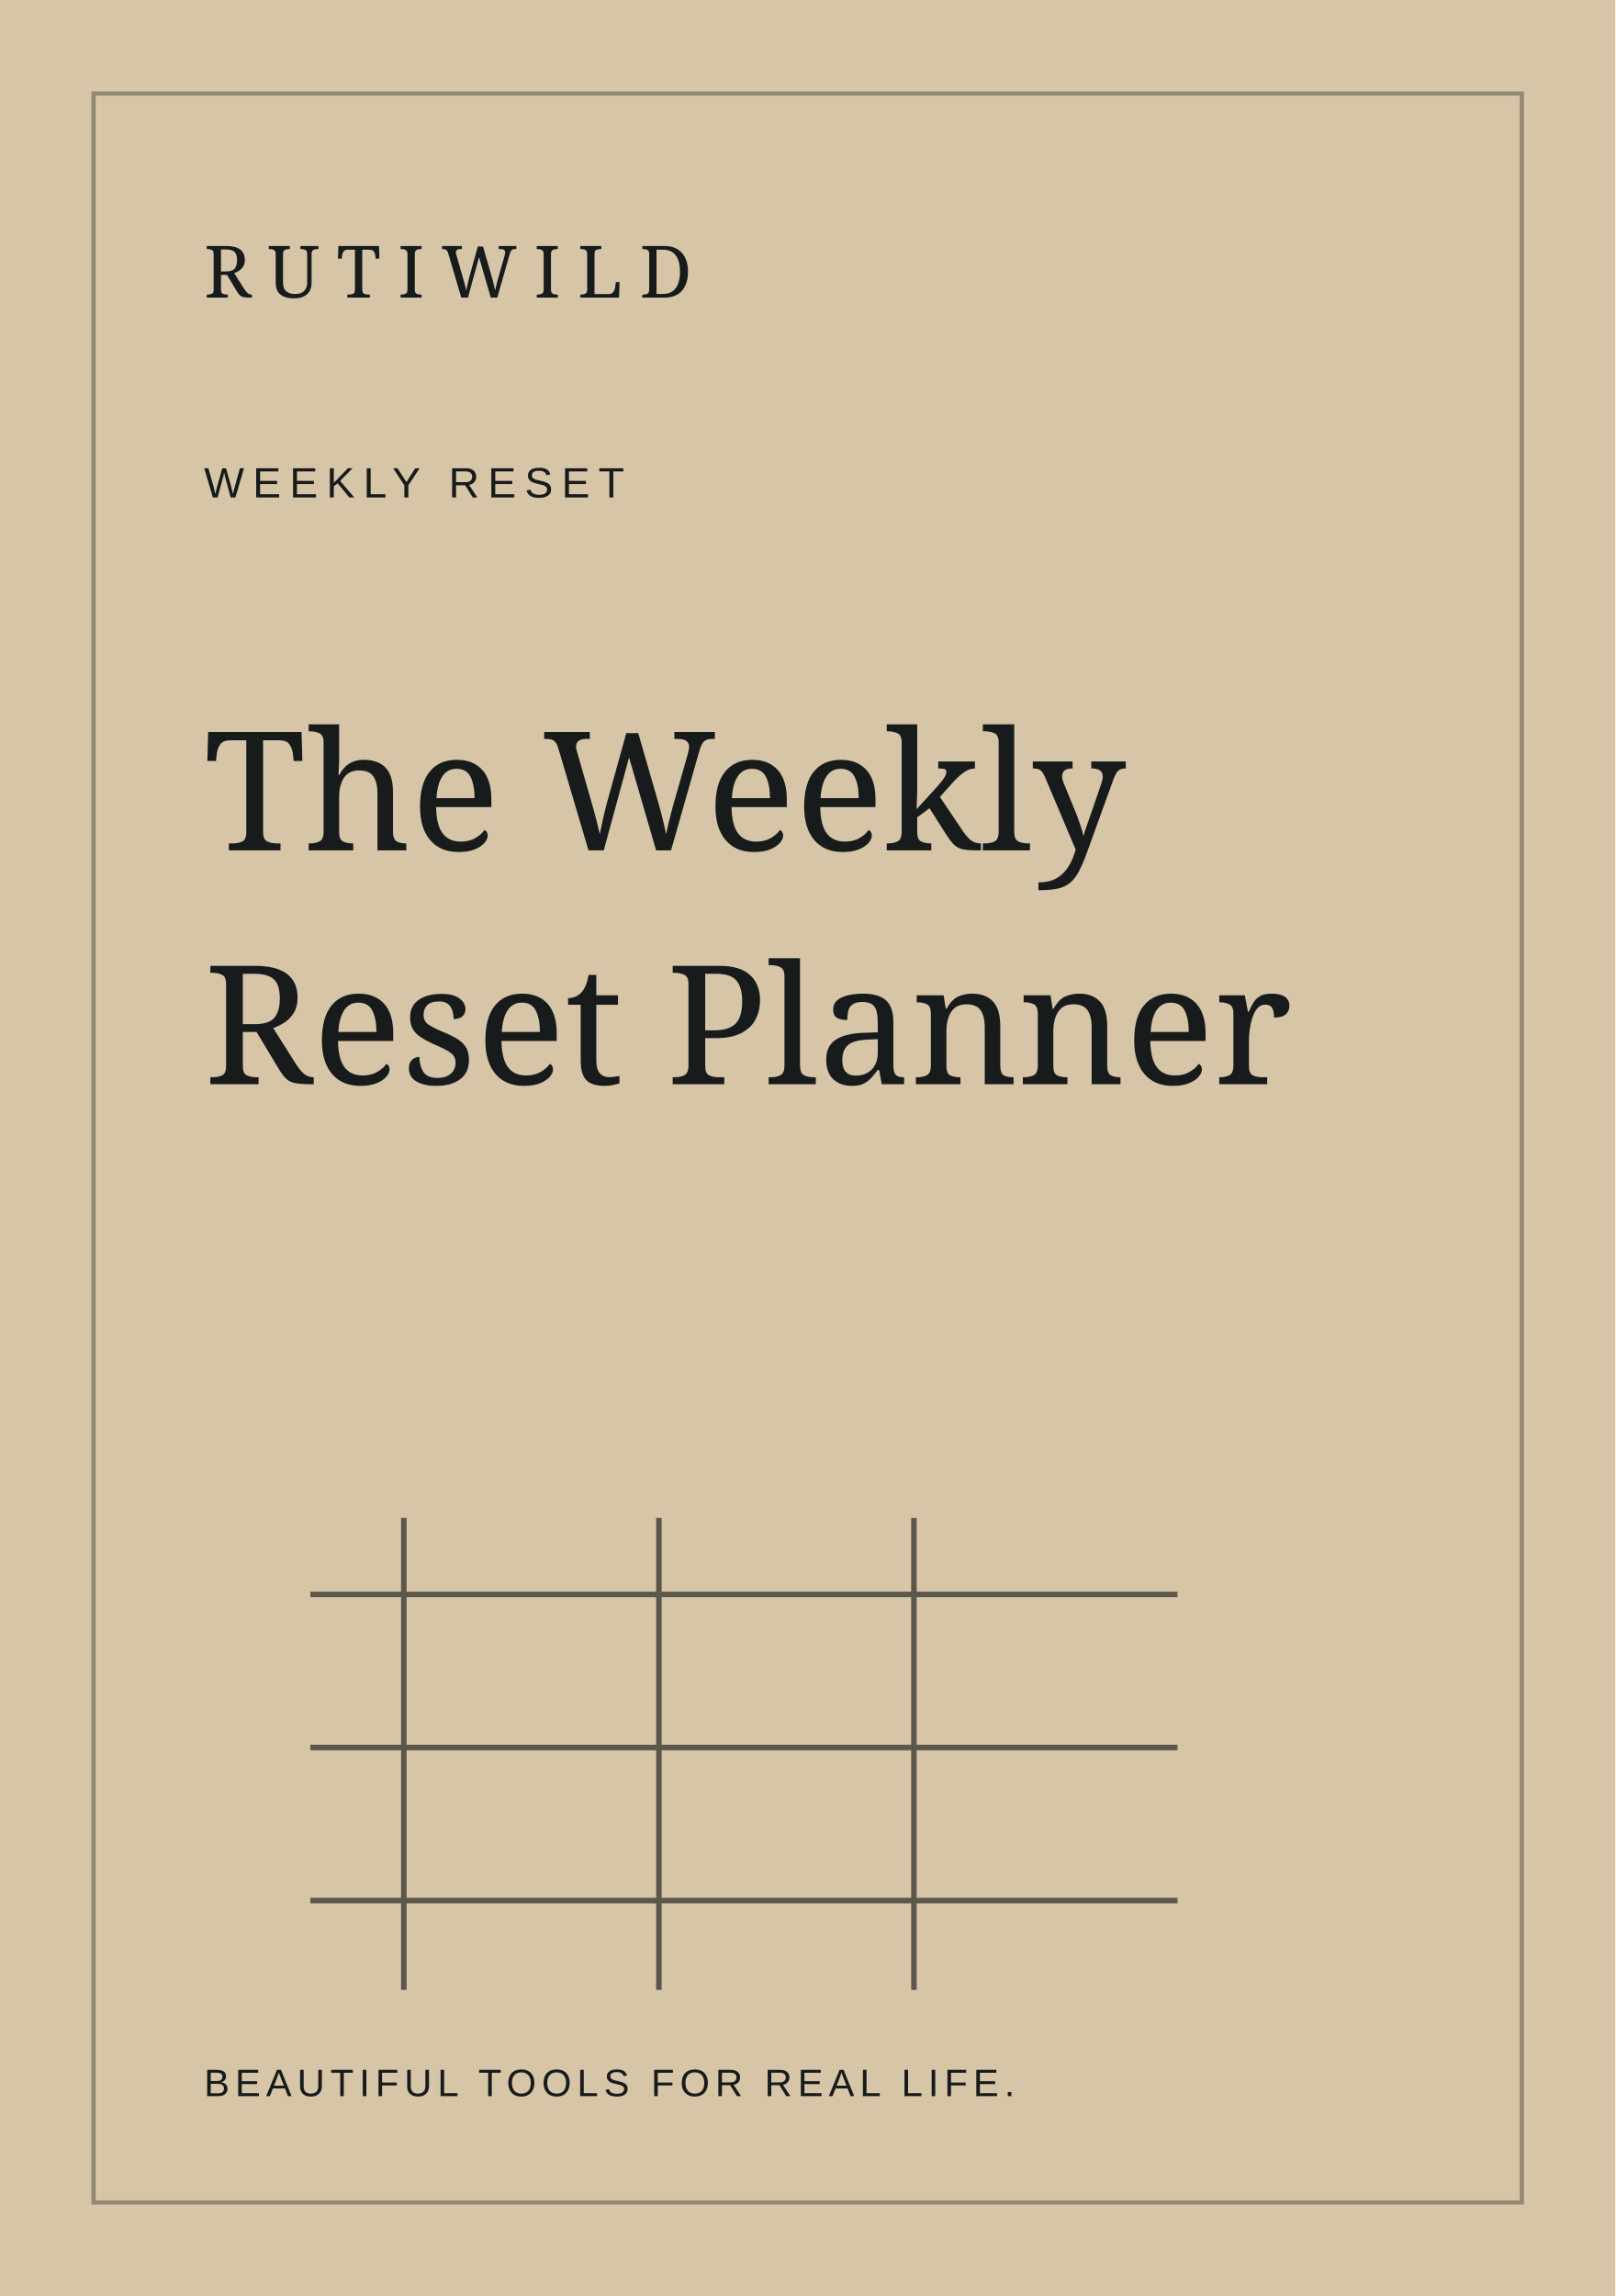
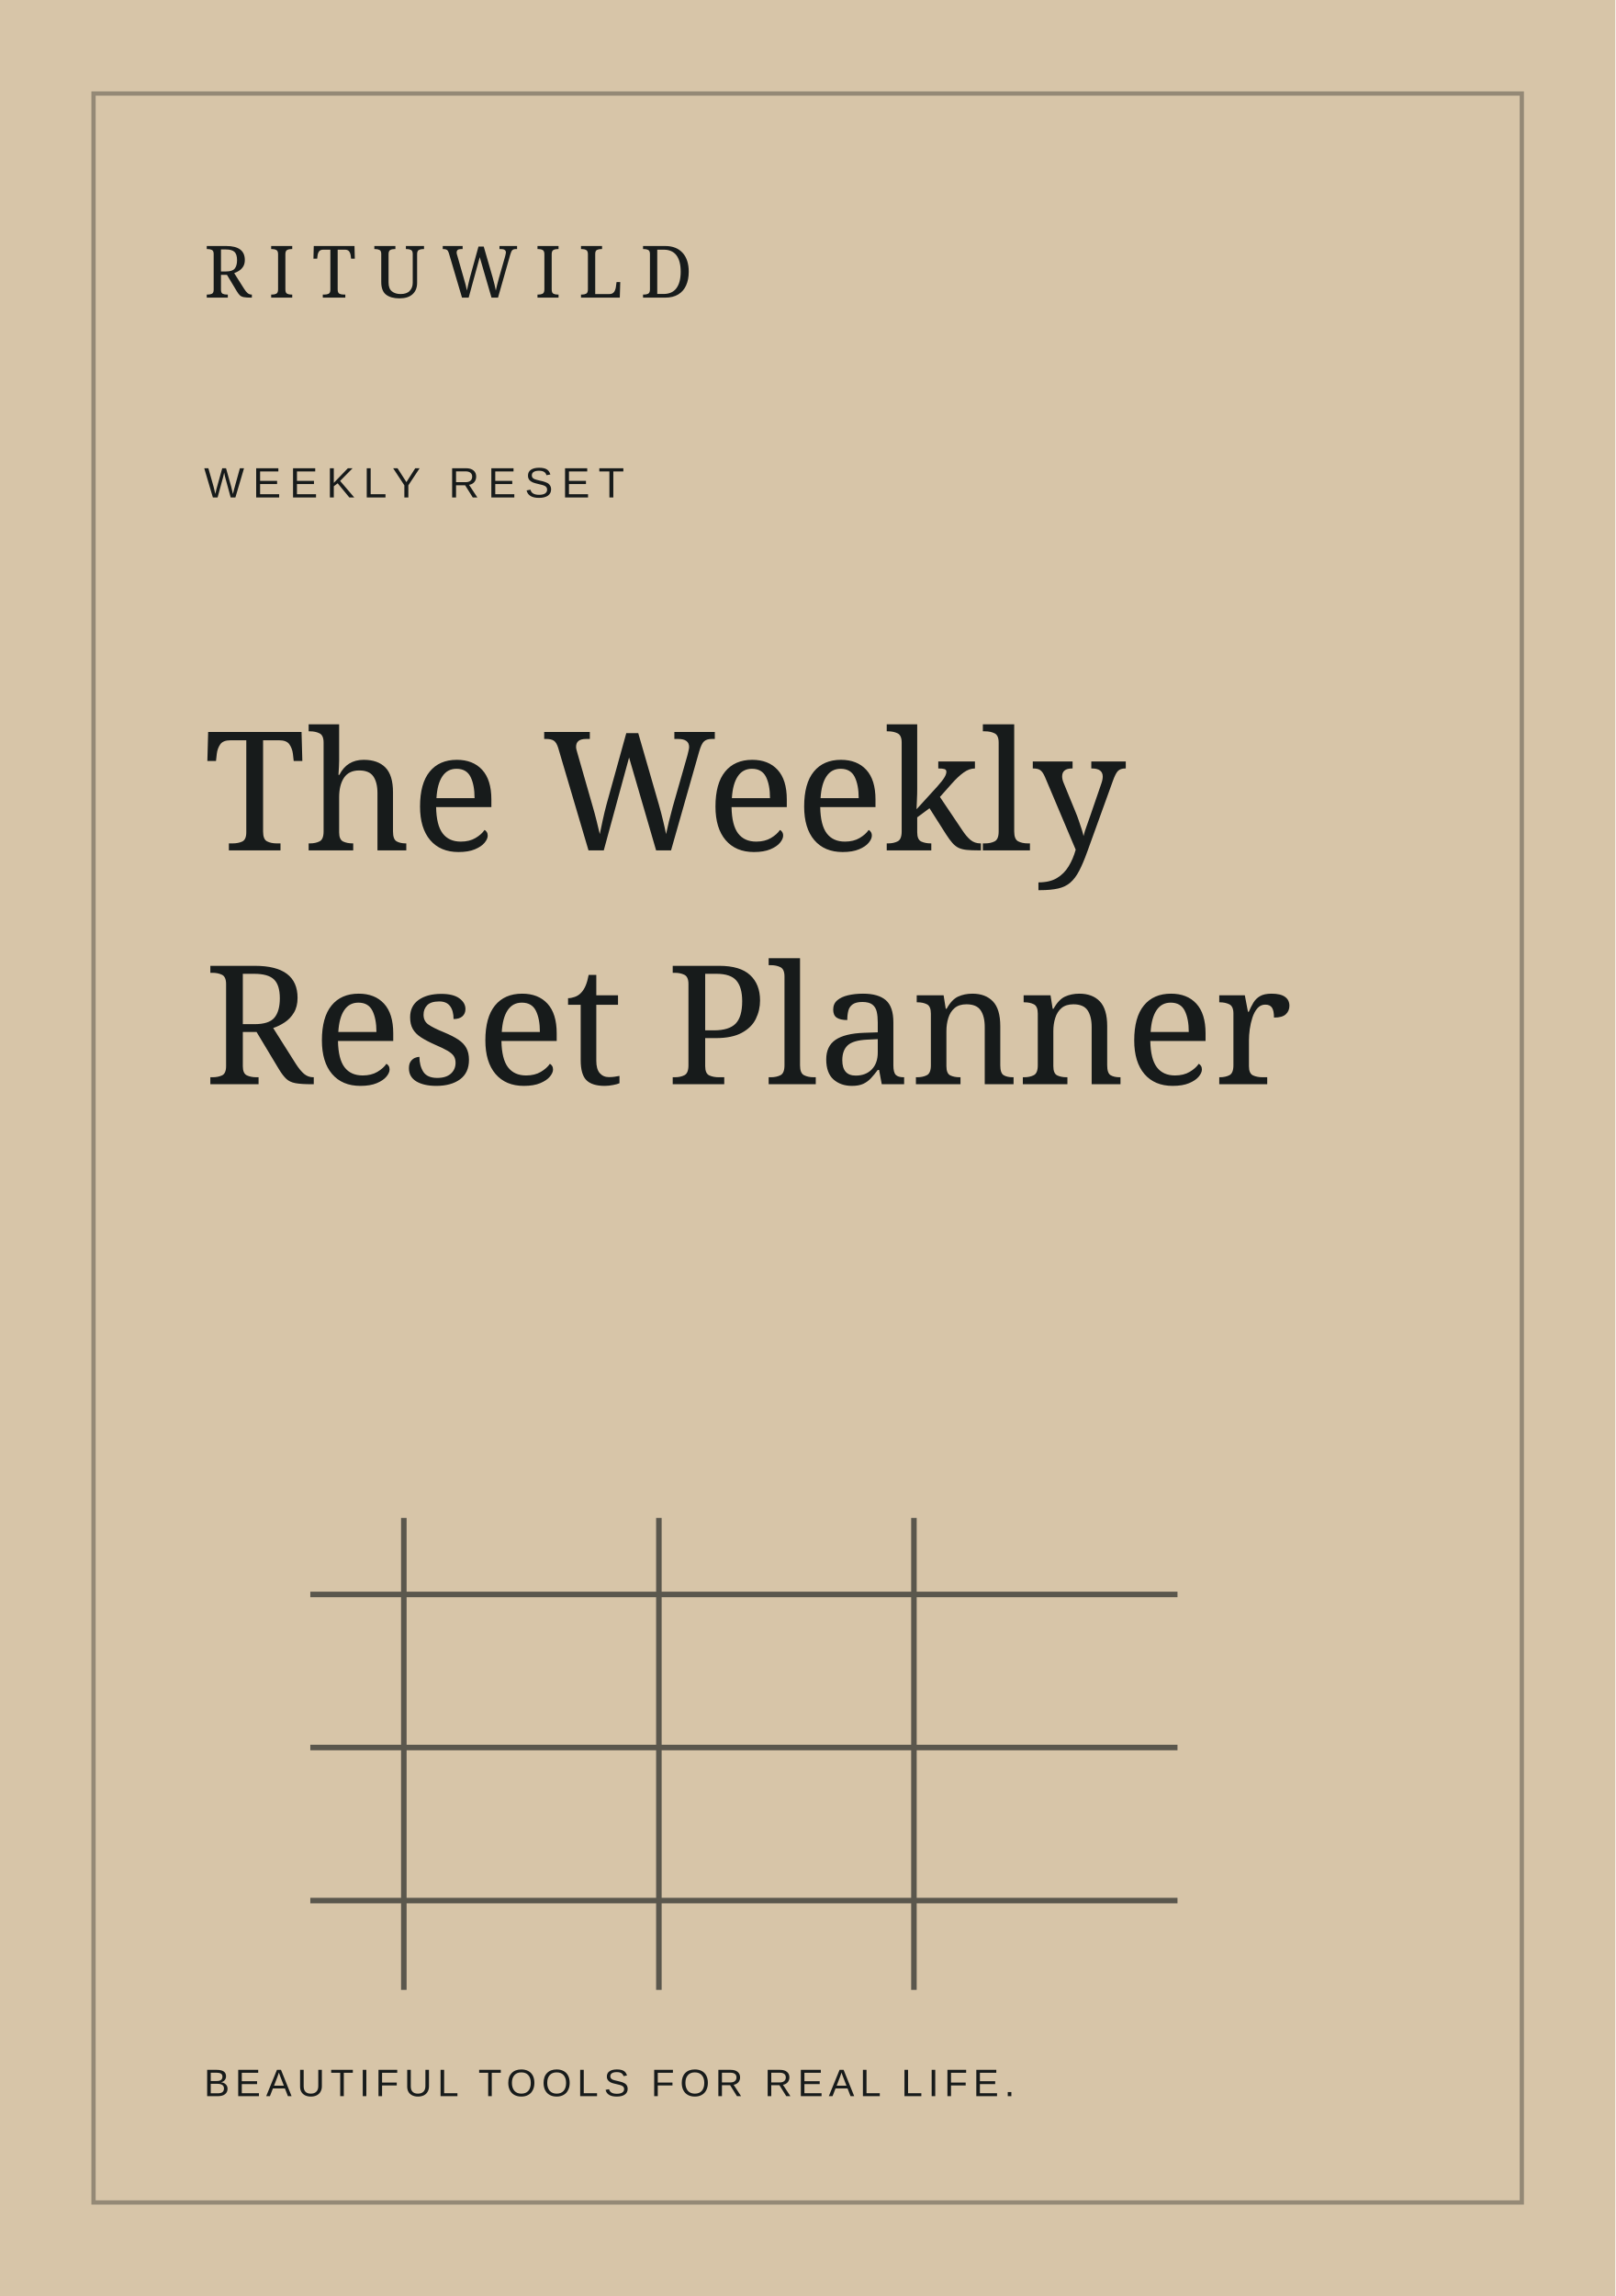
<svg xmlns="http://www.w3.org/2000/svg" width="380" height="540" viewBox="0 0 380 540">
  <rect width="380" height="540" fill="#D7C5A8" />
  <rect x="22" y="22" width="336" height="496" fill="none" stroke="#171B1B" opacity=".35" />
  <g fill="#171B1B" font-family="Georgia,serif">
-     <text x="48" y="70" font-size="17" letter-spacing="4">RUTIWILD</text>
+     <text x="48" y="70" font-size="17" letter-spacing="4">RITUWILD</text>
    <text x="48" y="117" font-family="Arial,sans-serif" font-size="10" letter-spacing="2">WEEKLY RESET</text>
    <text x="48" y="200" font-size="39">The Weekly</text>
    <text x="48" y="255" font-size="39">Reset Planner</text>
    <text x="48" y="493" font-family="Arial,sans-serif" font-size="9" letter-spacing="1.3">BEAUTIFUL TOOLS FOR REAL LIFE.</text>
  </g>
  <g fill="none" stroke="#171B1B" stroke-width="1.3" opacity=".65">
    <path d="M73 375h204m-204 36h204m-204 36h204M95 357v111m60-111v111m60-111v111" />
  </g>
</svg>
